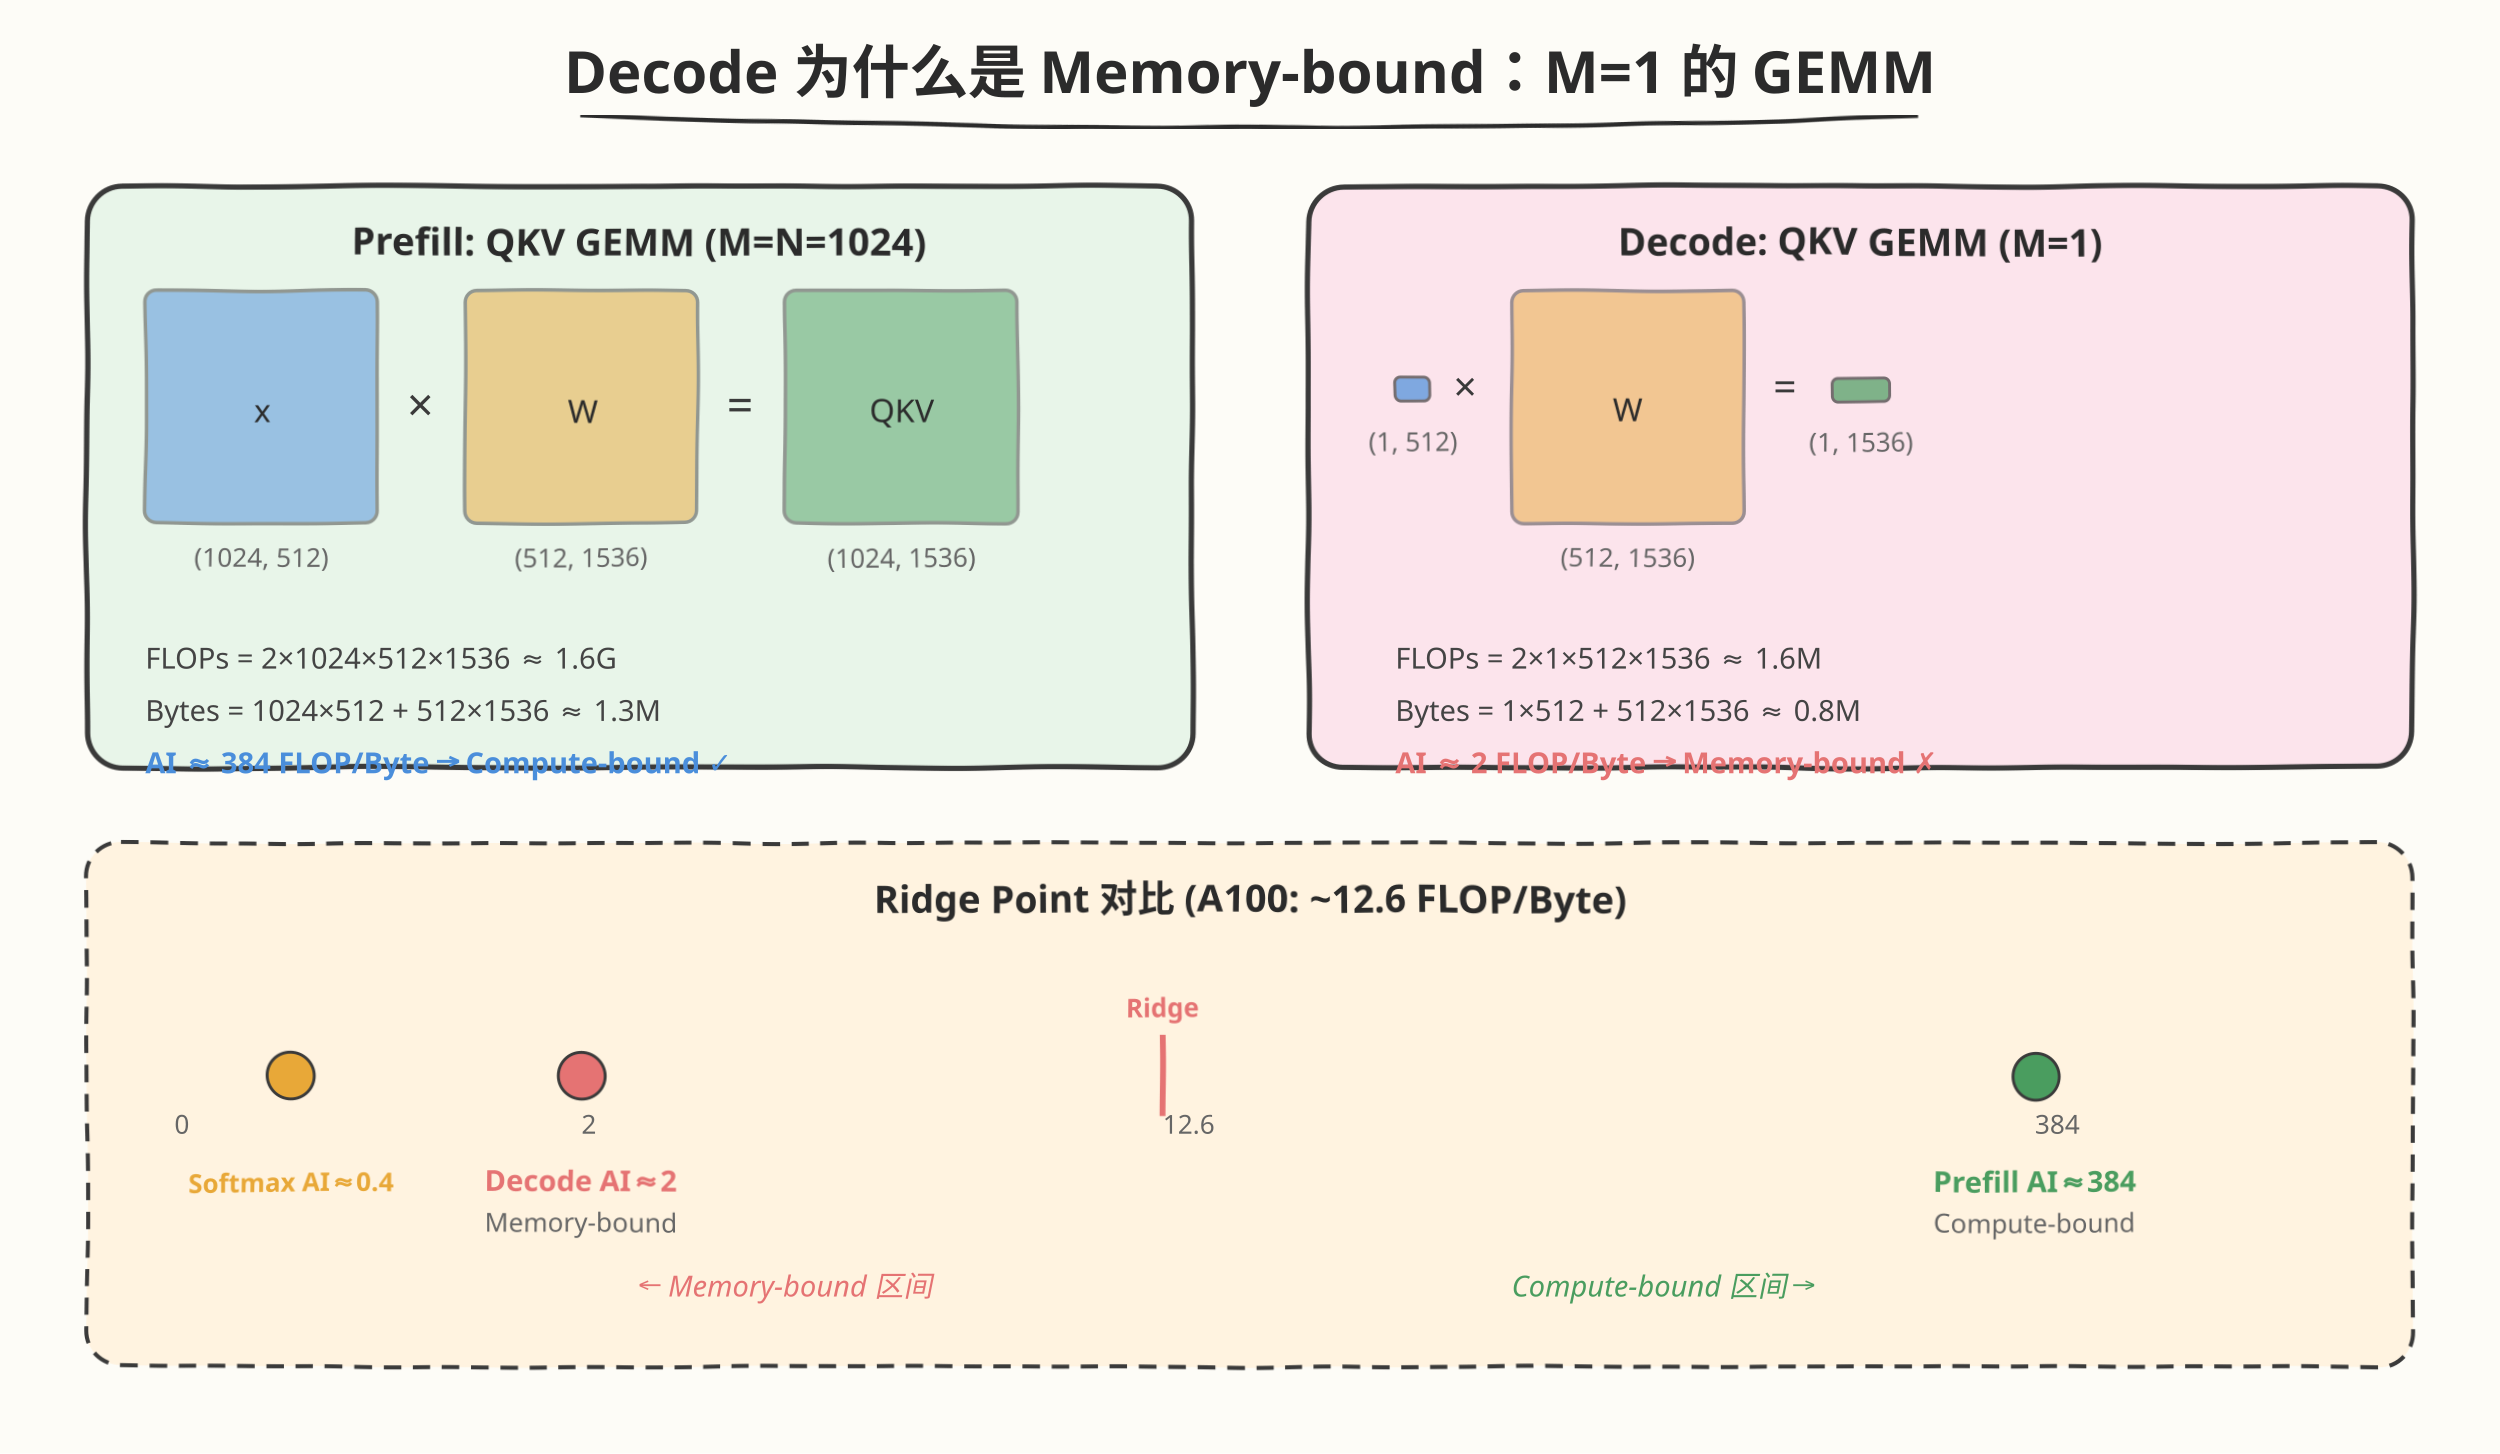
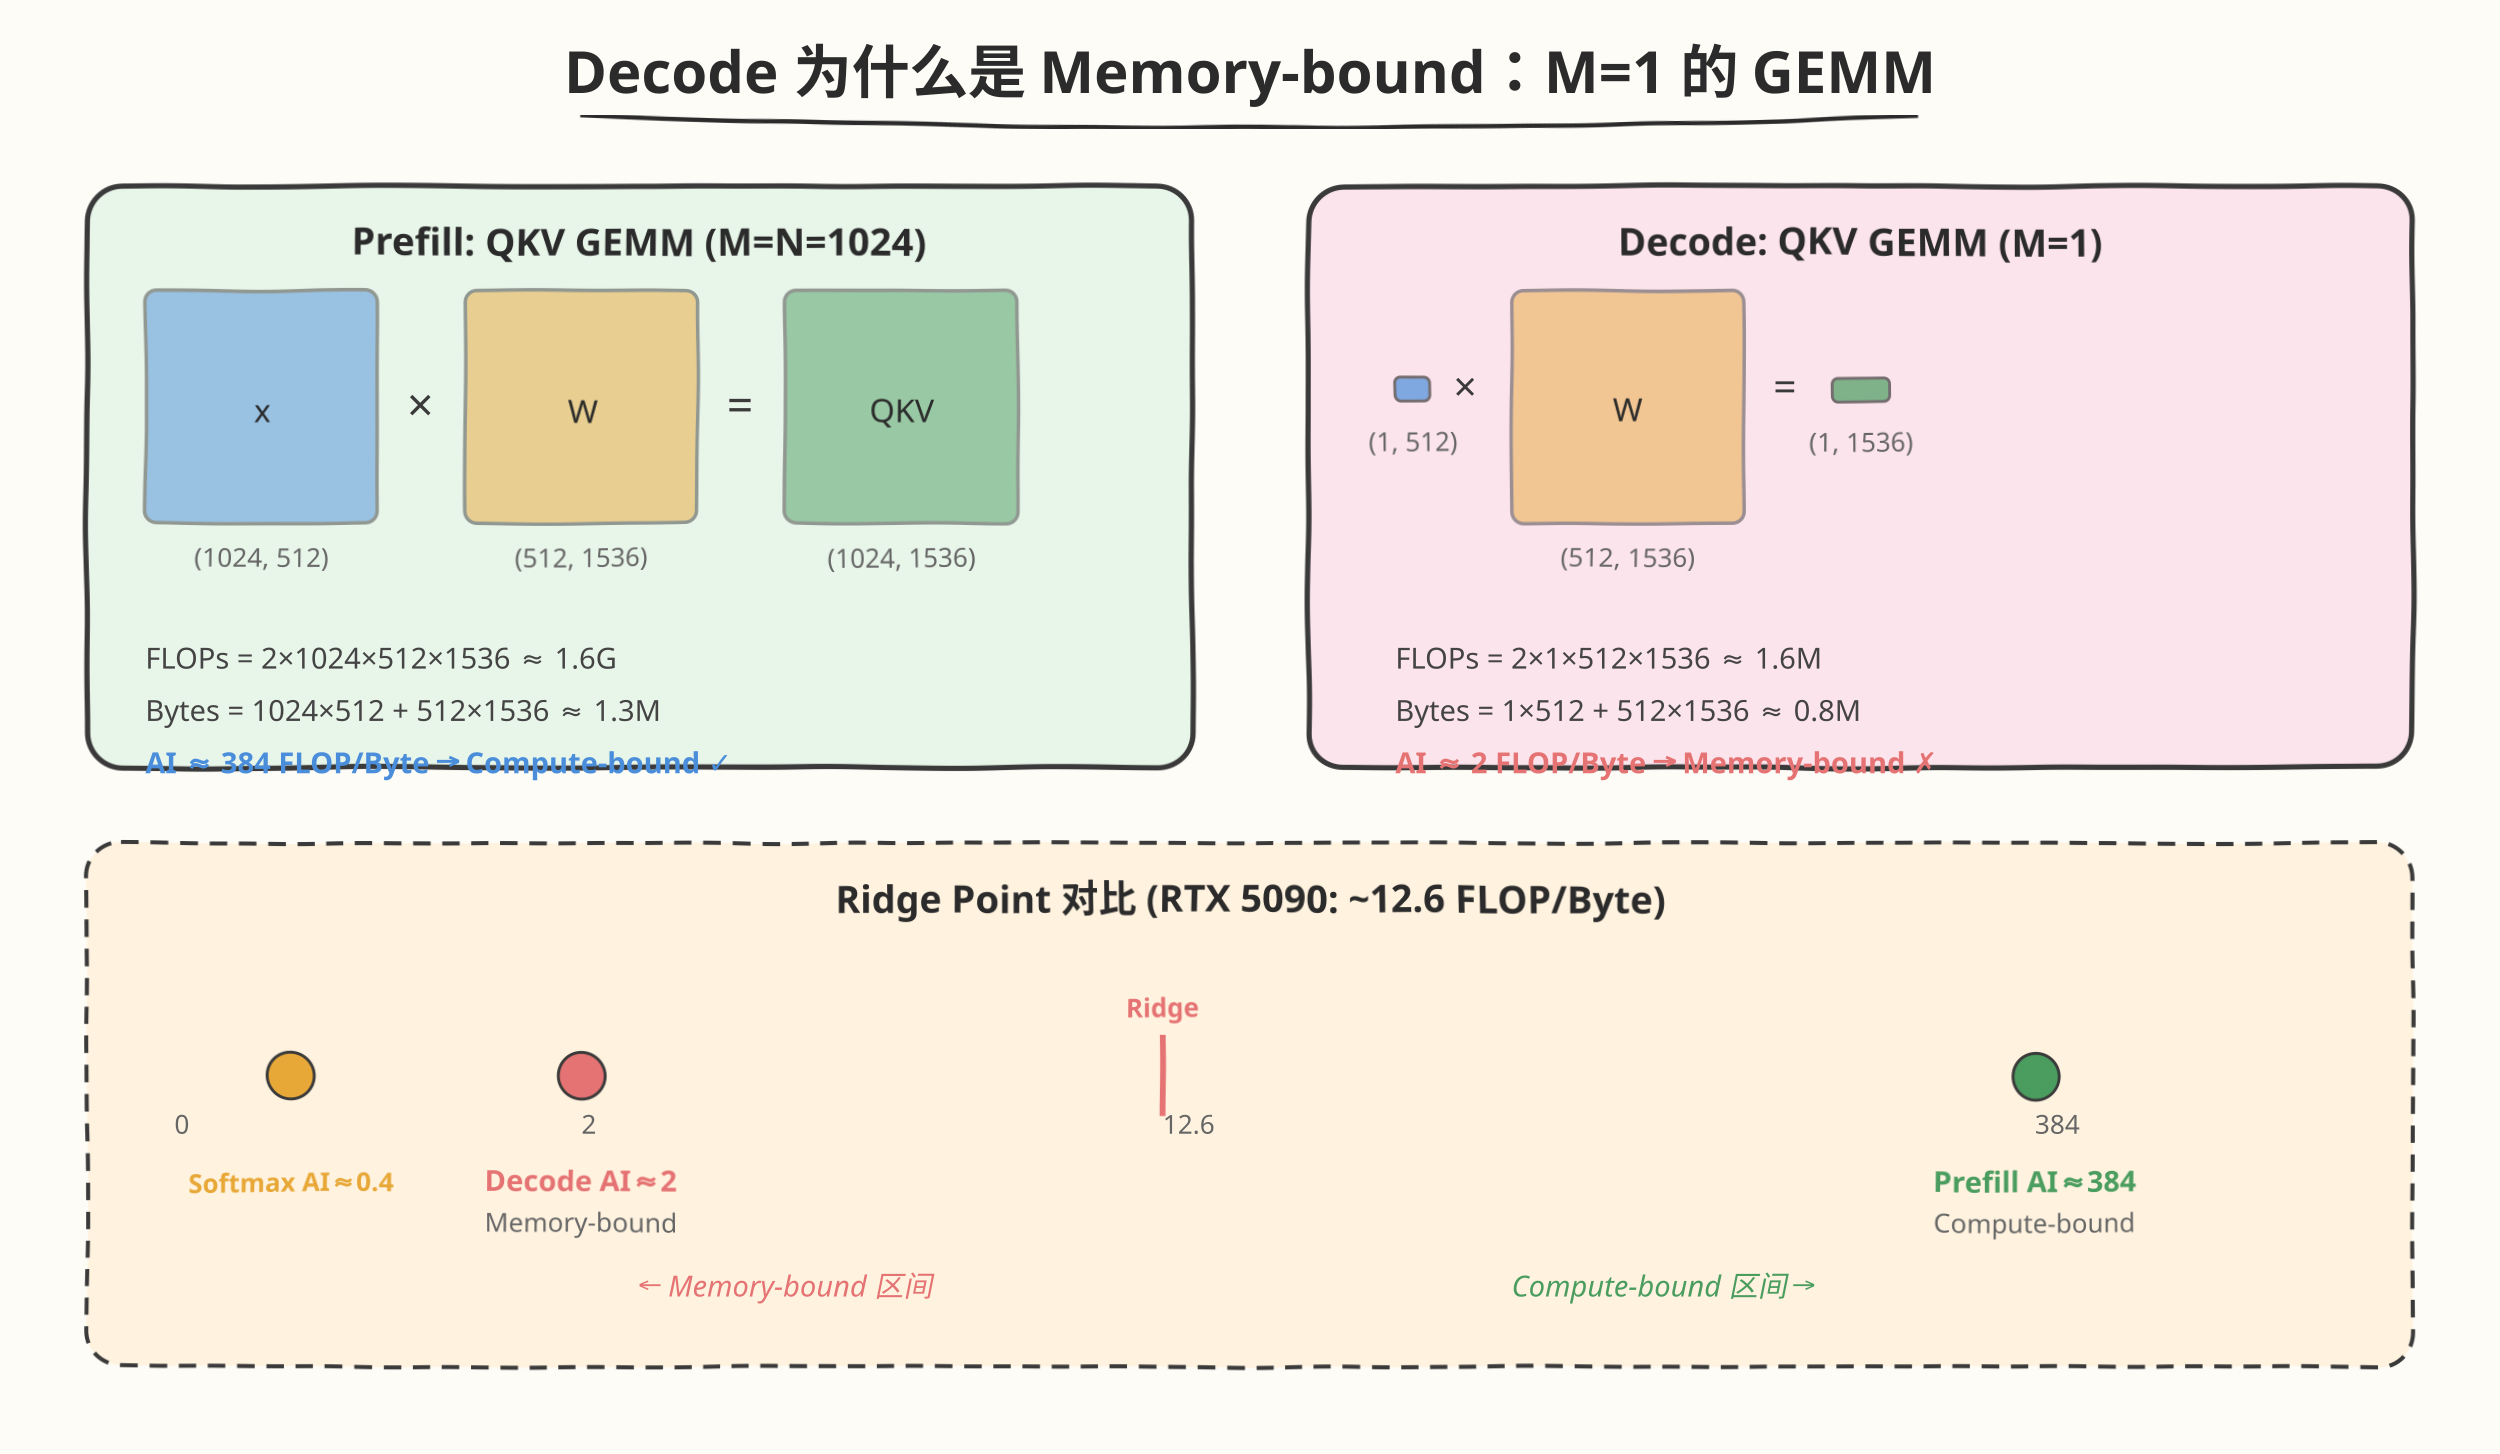
<svg xmlns="http://www.w3.org/2000/svg" width="860" height="500" viewBox="0 0 860 500" font-family="'Comic Sans MS','Marker Felt','Segoe UI',cursive">
  <defs>
    <filter id="sk5" x="-3%" y="-3%" width="106%" height="106%">
      <feTurbulence type="fractalNoise" baseFrequency="0.018" numOctaves="2" seed="21" result="n" />
      <feDisplacementMap in="SourceGraphic" in2="n" scale="1.8" />
    </filter>
  </defs>
  <rect width="860" height="500" fill="#fdfcf7" />
  <text x="430" y="32" text-anchor="middle" font-size="20" font-weight="bold" fill="#2b2b2b">Decode 为什么是 Memory-bound：M=1 的 GEMM</text>
  <path d="M 200 40 Q 430 48 660 40" stroke="#2b2b2b" stroke-width="1.5" fill="none" filter="url(#sk5)" />
  <g filter="url(#sk5)">
    <rect x="30" y="64" width="380" height="200" rx="12" fill="#e8f5e9" stroke="#3a3a3a" stroke-width="1.8" />
    <text x="220" y="88" text-anchor="middle" font-size="13" font-weight="bold" fill="#2b2b2b">Prefill: QKV GEMM (M=N=1024)</text>
  </g>
  <g filter="url(#sk5)">
    <rect x="50" y="100" width="80" height="80" rx="4" fill="#4a8edb" opacity="0.5" stroke="#3a3a3a" stroke-width="1.2" />
    <text x="90" y="145" text-anchor="middle" font-size="11" fill="#2b2b2b">x</text>
    <text x="90" y="195" text-anchor="middle" font-size="9" fill="#666">(1024, 512)</text>
  </g>
  <text x="140" y="145" font-size="16" fill="#3a3a3a">×</text>
  <g filter="url(#sk5)">
    <rect x="160" y="100" width="80" height="80" rx="4" fill="#e8a838" opacity="0.5" stroke="#3a3a3a" stroke-width="1.2" />
    <text x="200" y="145" text-anchor="middle" font-size="11" fill="#2b2b2b">W</text>
    <text x="200" y="195" text-anchor="middle" font-size="9" fill="#666">(512, 1536)</text>
  </g>
  <text x="250" y="145" font-size="16" fill="#3a3a3a">=</text>
  <g filter="url(#sk5)">
    <rect x="270" y="100" width="80" height="80" rx="4" fill="#4a9d5f" opacity="0.5" stroke="#3a3a3a" stroke-width="1.2" />
    <text x="310" y="145" text-anchor="middle" font-size="11" fill="#2b2b2b">QKV</text>
    <text x="310" y="195" text-anchor="middle" font-size="9" fill="#666">(1024, 1536)</text>
  </g>
  <text x="50" y="230" font-size="10" fill="#444">FLOPs = 2×1024×512×1536 ≈ 1.6G</text>
  <text x="50" y="248" font-size="10" fill="#444">Bytes = 1024×512 + 512×1536 ≈ 1.3M</text>
  <text x="50" y="266" font-size="10" fill="#4a8edb" font-weight="bold">AI ≈ 384 FLOP/Byte → Compute-bound ✓</text>
  <g filter="url(#sk5)">
    <rect x="450" y="64" width="380" height="200" rx="12" fill="#fce4ec" stroke="#3a3a3a" stroke-width="1.8" />
    <text x="640" y="88" text-anchor="middle" font-size="13" font-weight="bold" fill="#2b2b2b">Decode: QKV GEMM (M=1)</text>
  </g>
  <g filter="url(#sk5)">
    <rect x="480" y="130" width="12" height="8" rx="2" fill="#4a8edb" opacity="0.7" stroke="#3a3a3a" stroke-width="1" />
    <text x="486" y="155" text-anchor="middle" font-size="9" fill="#666">(1, 512)</text>
  </g>
  <text x="500" y="138" font-size="14" fill="#3a3a3a">×</text>
  <g filter="url(#sk5)">
    <rect x="520" y="100" width="80" height="80" rx="4" fill="#e8a838" opacity="0.5" stroke="#3a3a3a" stroke-width="1.2" />
    <text x="560" y="145" text-anchor="middle" font-size="11" fill="#2b2b2b">W</text>
    <text x="560" y="195" text-anchor="middle" font-size="9" fill="#666">(512, 1536)</text>
  </g>
  <text x="610" y="138" font-size="14" fill="#3a3a3a">=</text>
  <g filter="url(#sk5)">
    <rect x="630" y="130" width="20" height="8" rx="2" fill="#4a9d5f" opacity="0.7" stroke="#3a3a3a" stroke-width="1" />
    <text x="640" y="155" text-anchor="middle" font-size="9" fill="#666">(1, 1536)</text>
  </g>
  <text x="480" y="230" font-size="10" fill="#444">FLOPs = 2×1×512×1536 ≈ 1.6M</text>
  <text x="480" y="248" font-size="10" fill="#444">Bytes = 1×512 + 512×1536 ≈ 0.8M</text>
  <text x="480" y="266" font-size="10" fill="#e57373" font-weight="bold">AI ≈ 2 FLOP/Byte → Memory-bound ✗</text>
  <g filter="url(#sk5)">
    <rect x="30" y="290" width="800" height="180" rx="12" fill="#fff3e0" stroke="#3a3a3a" stroke-width="1.4" stroke-dasharray="6 4" />
-     <text x="430" y="314" text-anchor="middle" font-size="13" font-weight="bold" fill="#2b2b2b">Ridge Point 对比 (A100: ~12.6 FLOP/Byte)</text>
+     <text x="430" y="314" text-anchor="middle" font-size="13" font-weight="bold" fill="#2b2b2b">Ridge Point 对比 (RTX 5090: ~12.6 FLOP/Byte)</text>
  </g>
  <g filter="url(#sk5)">
    <line x1="60" y1="370" x2="800" y2="370" stroke="#3a3a3a" stroke-width="2" />
  </g>
  <text x="60" y="390" font-size="9" fill="#666">0</text>
  <text x="200" y="390" font-size="9" fill="#666">2</text>
  <text x="400" y="390" font-size="9" fill="#666">12.6</text>
  <text x="700" y="390" font-size="9" fill="#666">384</text>
  <g filter="url(#sk5)">
    <line x1="400" y1="356" x2="400" y2="384" stroke="#e57373" stroke-width="2" />
    <text x="400" y="350" text-anchor="middle" font-size="9" fill="#e57373" font-weight="bold">Ridge</text>
  </g>
  <g filter="url(#sk5)">
    <circle cx="200" cy="370" r="8" fill="#e57373" stroke="#3a3a3a" stroke-width="1" />
    <text x="200" y="410" text-anchor="middle" font-size="10" fill="#e57373" font-weight="bold">Decode AI≈2</text>
    <text x="200" y="424" text-anchor="middle" font-size="9" fill="#666">Memory-bound</text>
  </g>
  <g filter="url(#sk5)">
    <circle cx="100" cy="370" r="8" fill="#e8a838" stroke="#3a3a3a" stroke-width="1" />
    <text x="100" y="410" text-anchor="middle" font-size="9" fill="#e8a838" font-weight="bold">Softmax AI≈0.4</text>
  </g>
  <g filter="url(#sk5)">
    <circle cx="700" cy="370" r="8" fill="#4a9d5f" stroke="#3a3a3a" stroke-width="1" />
    <text x="700" y="410" text-anchor="middle" font-size="10" fill="#4a9d5f" font-weight="bold">Prefill AI≈384</text>
    <text x="700" y="424" text-anchor="middle" font-size="9" fill="#666">Compute-bound</text>
  </g>
  <text x="220" y="446" font-size="10" fill="#e57373" font-style="italic">← Memory-bound 区间</text>
  <text x="520" y="446" font-size="10" fill="#4a9d5f" font-style="italic">Compute-bound 区间 →</text>
</svg>
